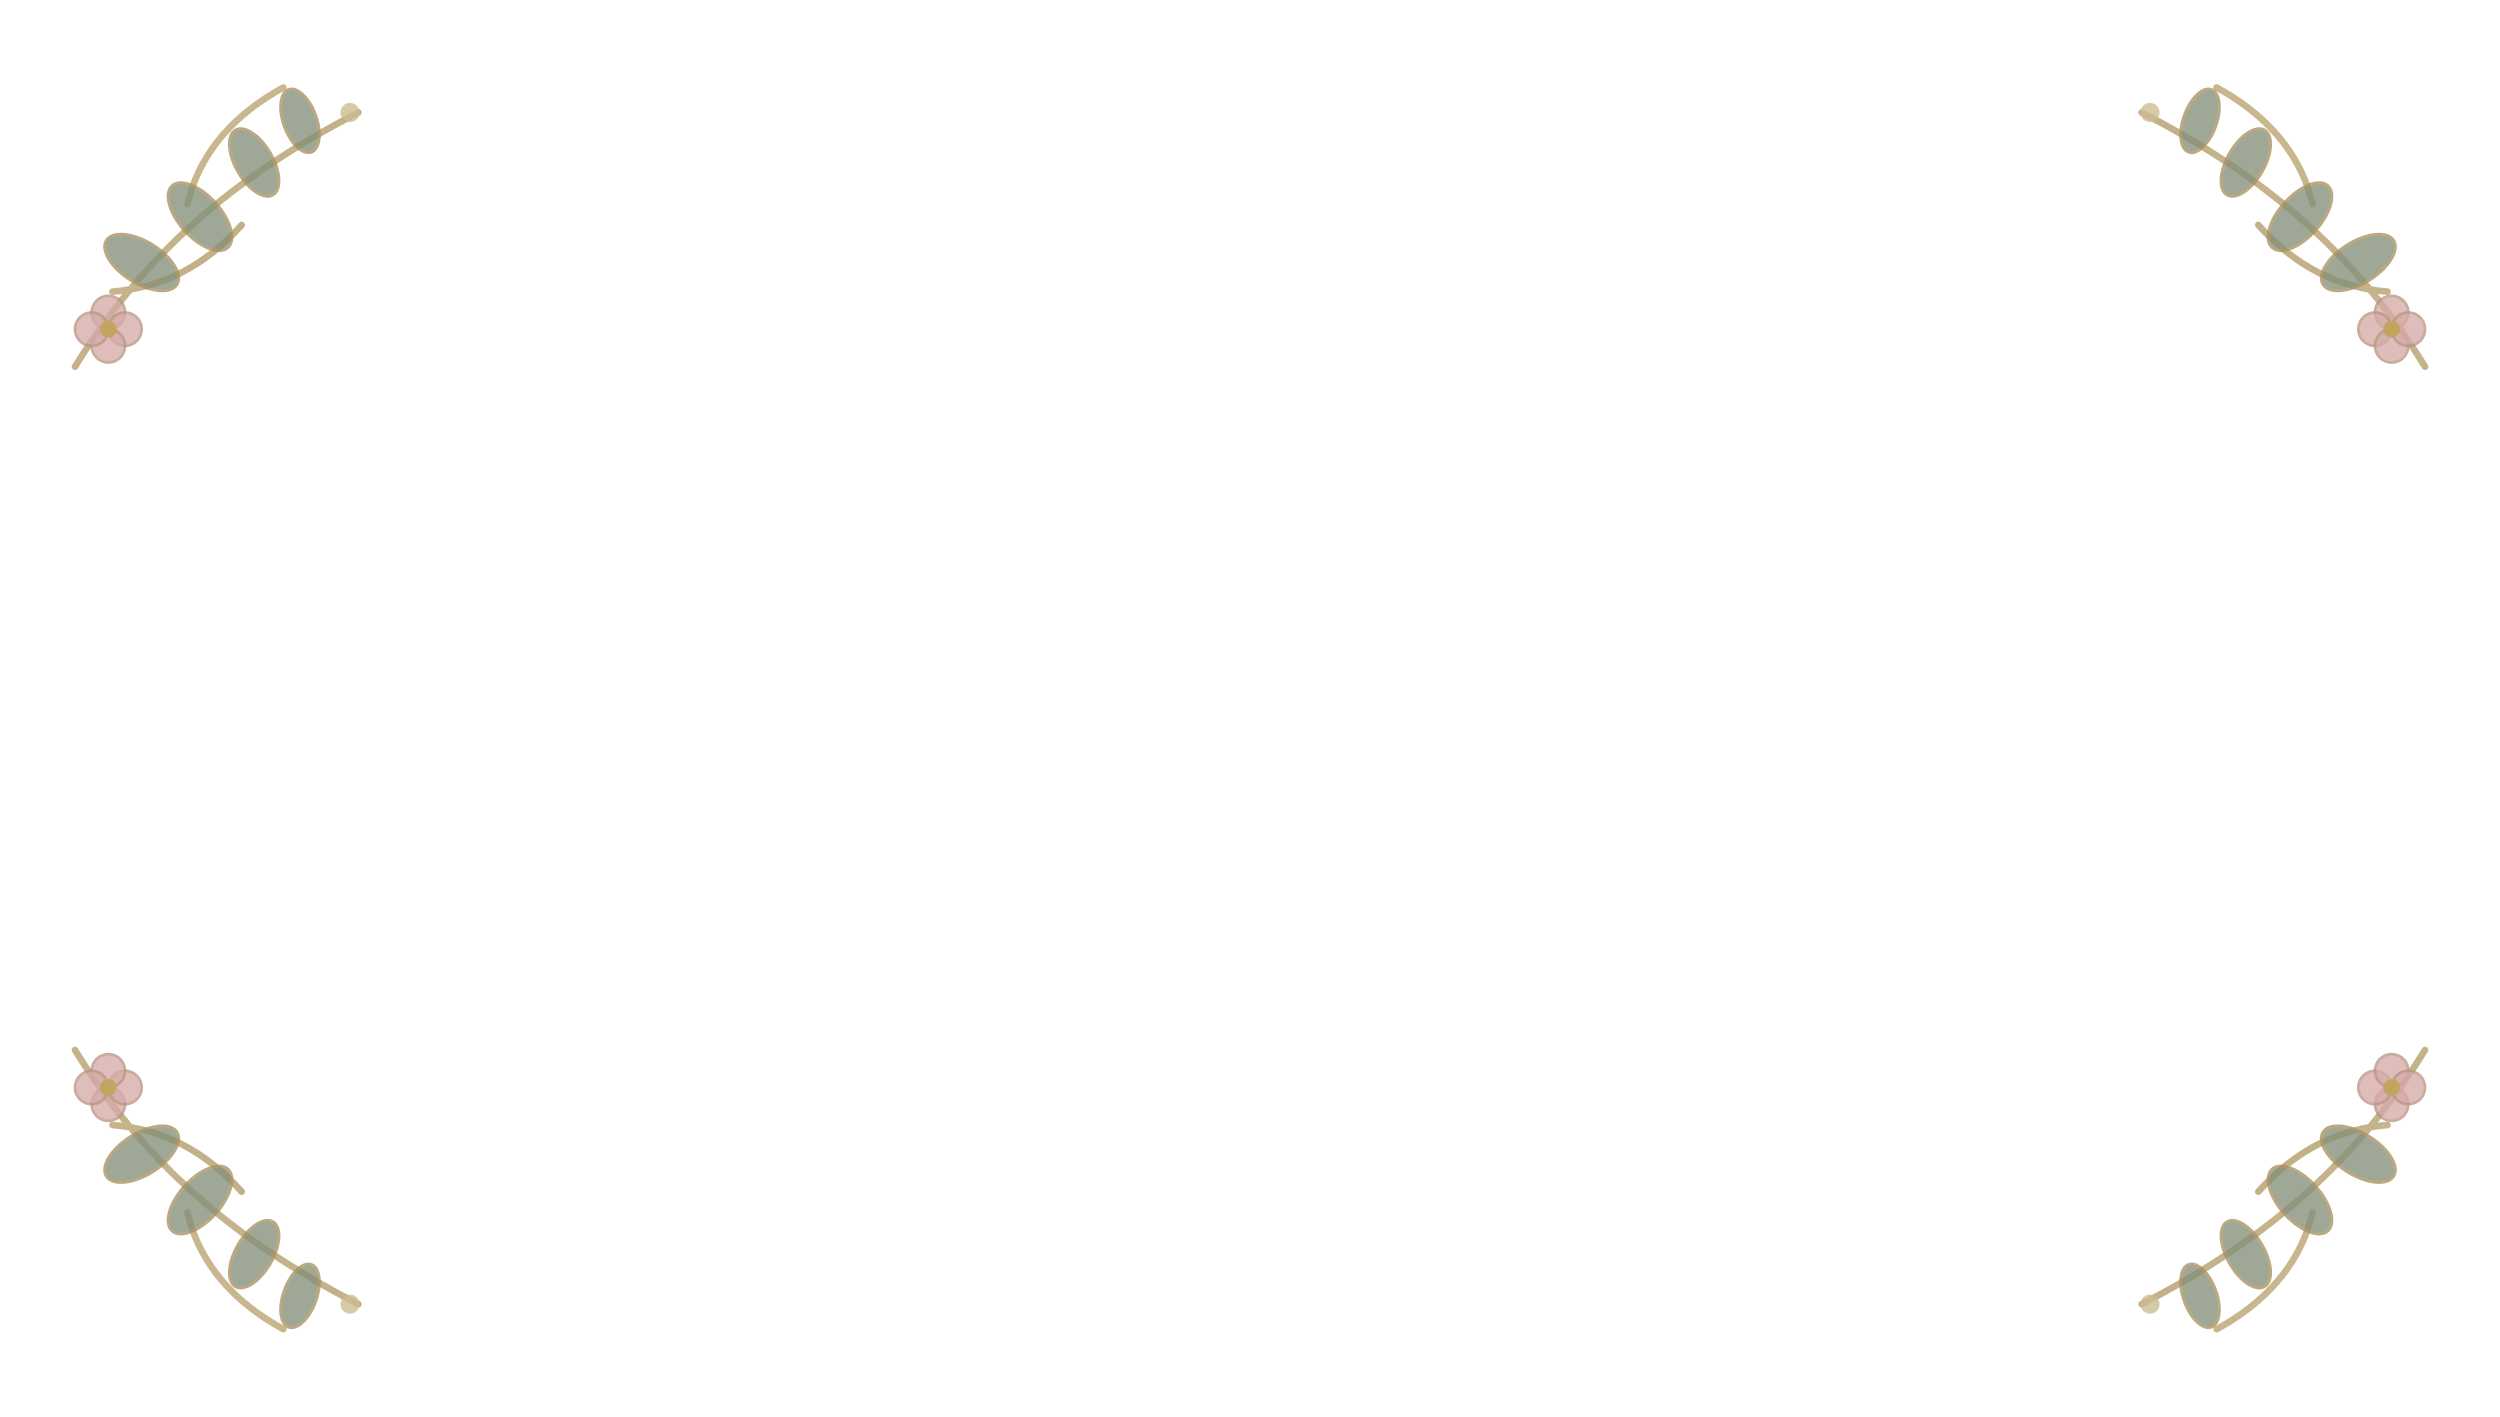
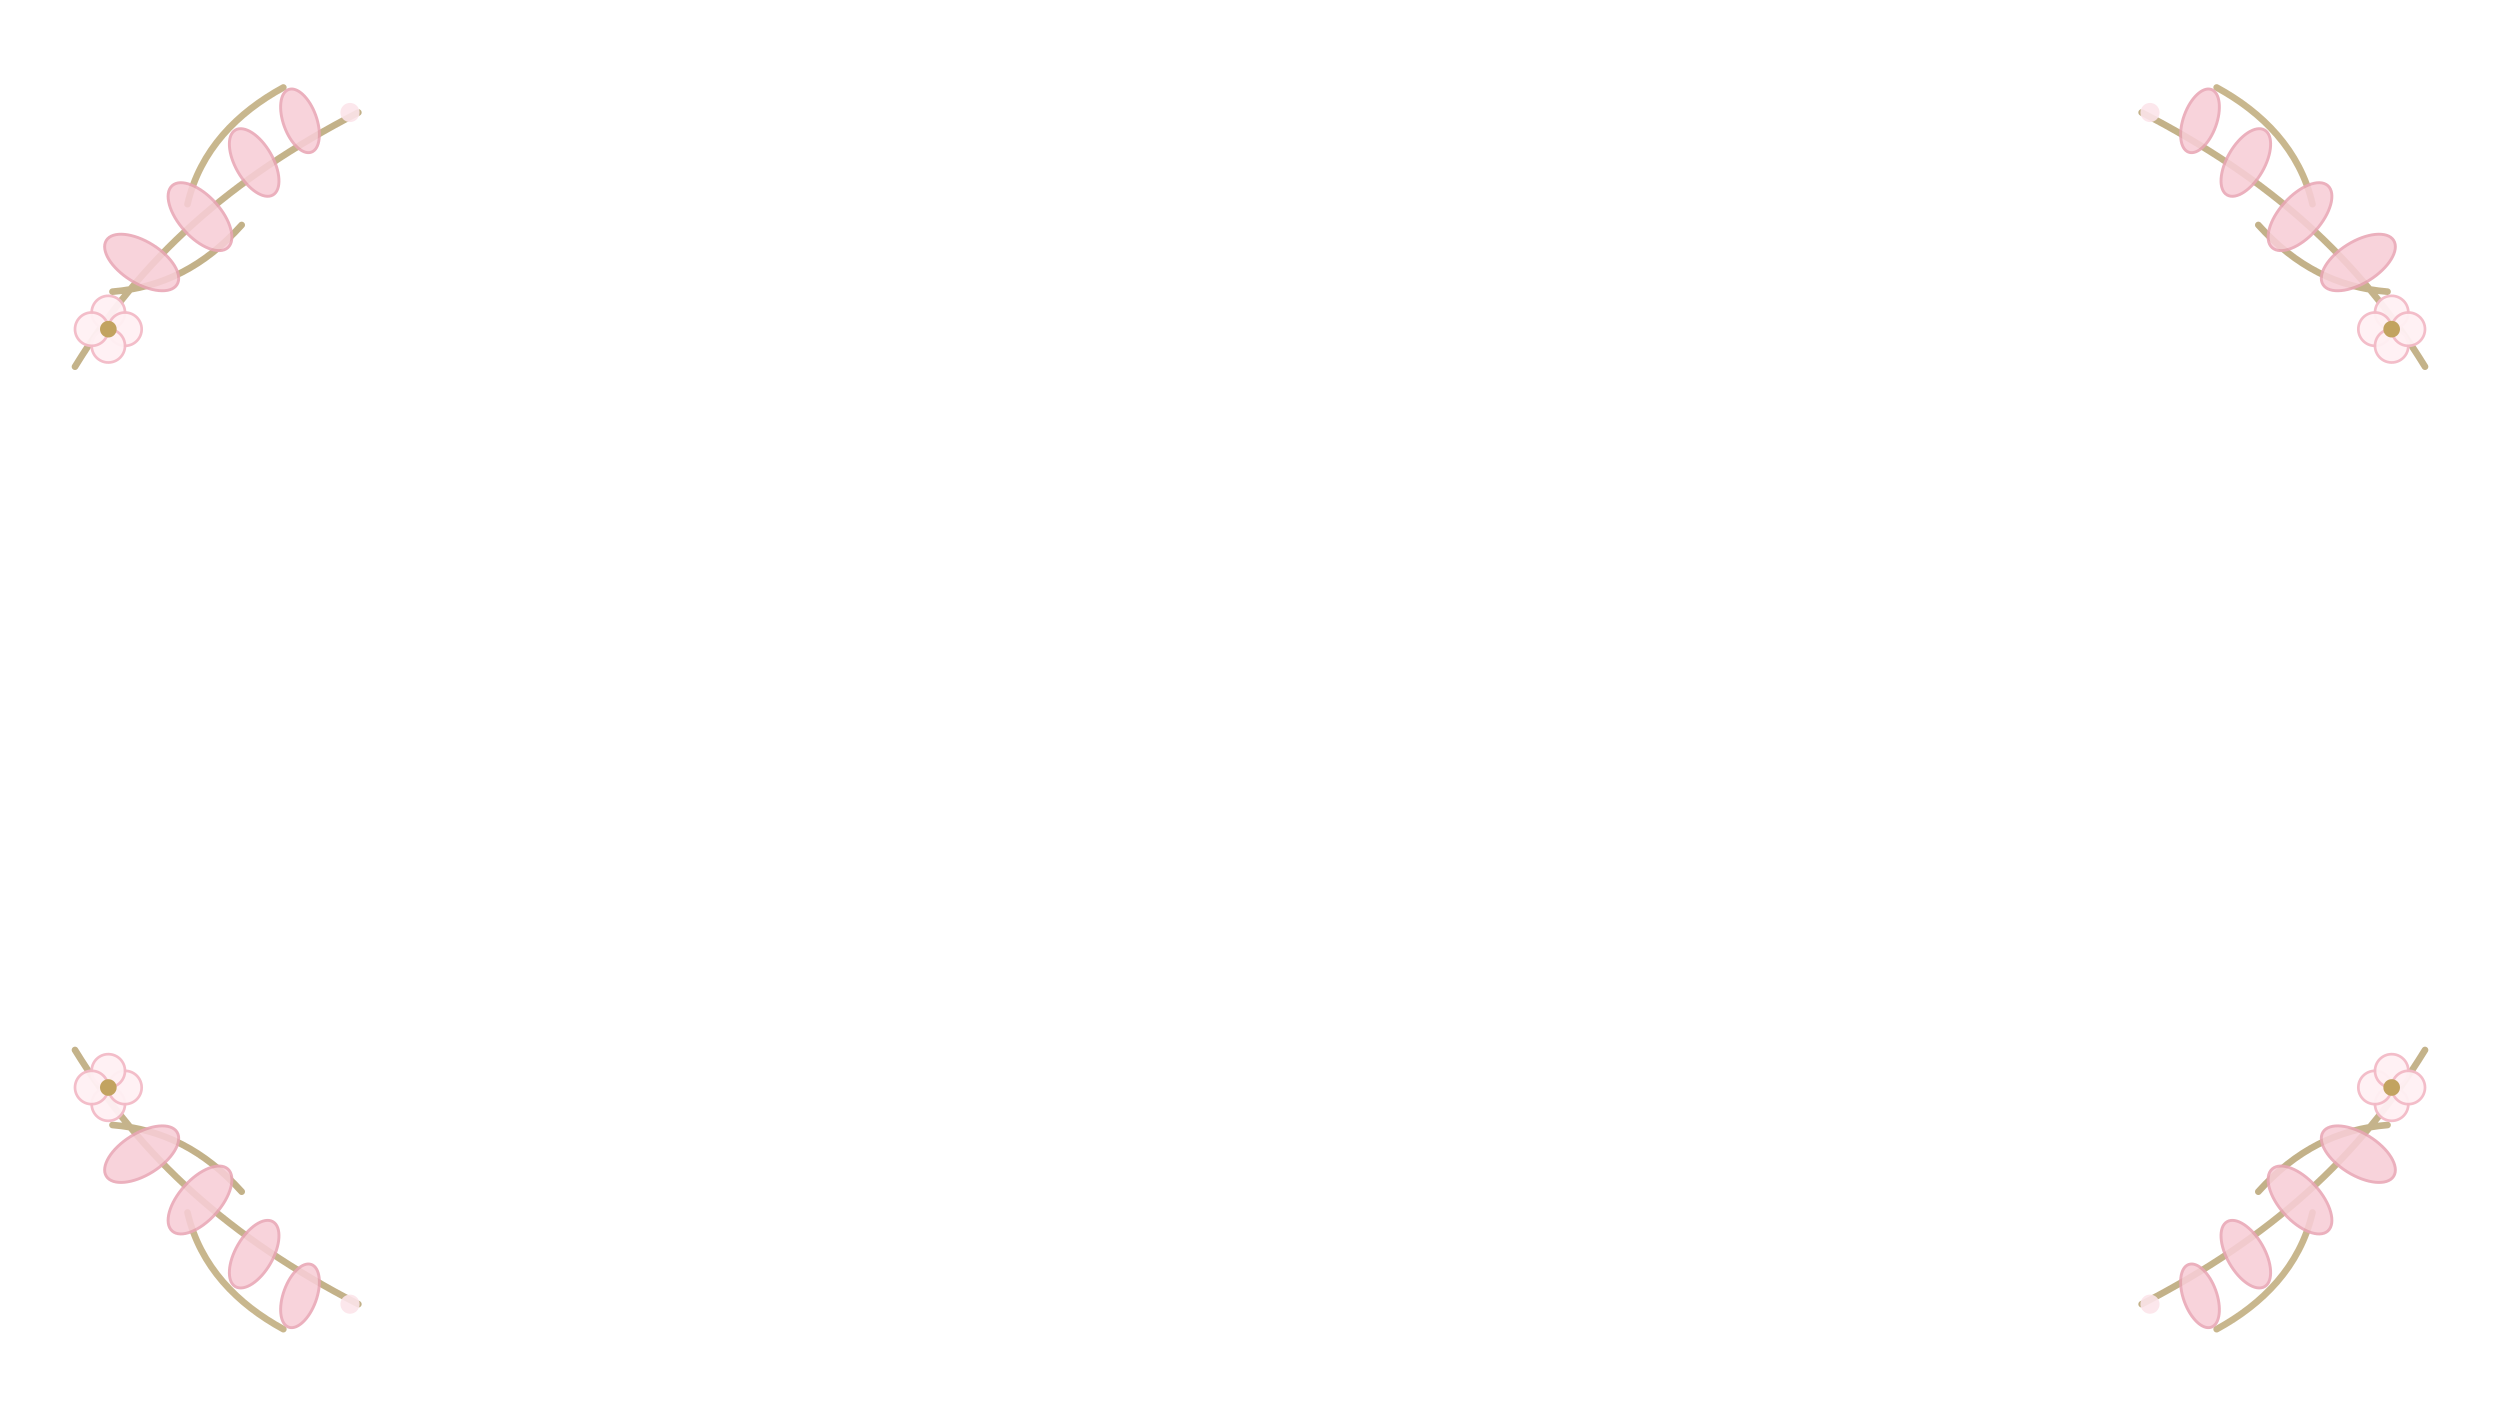
<svg xmlns="http://www.w3.org/2000/svg" viewBox="0 0 600 340" fill="none">
  <defs>
    <linearGradient id="gold" x1="0" y1="0" x2="1" y2="1">
      <stop offset="0" stop-color="#c8b27a" />
      <stop offset="1" stop-color="#9e8757" />
    </linearGradient>
    <style>
      .stem{stroke:url(#gold);stroke-width:1.6;stroke-linecap:round;stroke-linejoin:round;opacity:.78}
-       .leaf{fill:#849078;stroke:#a9905d;stroke-width:.7;opacity:.78}
-       .flower{fill:#d5aaa8;stroke:#b99582;stroke-width:.65;opacity:.78}
-       .bud{fill:#cdbd91;opacity:.8}
+       .leaf{fill:#f7cdd6;stroke:#e8a5b4;stroke-width:.7;opacity:.88}
+       .flower{fill:#fff0f3;stroke:#f2bac6;stroke-width:.65;opacity:.95}
+       .bud{fill:#fce4ea;opacity:.9}
    </style>
  </defs>
  <g>
    <path class="stem" d="M18 88C34 62 55 43 86 27M27 70C39 69 49 64 58 54M45 49C48 36 57 27 68 21" />
    <ellipse class="leaf" cx="34" cy="63" rx="5" ry="10" transform="rotate(-58 34 63)" />
    <ellipse class="leaf" cx="48" cy="52" rx="5" ry="10" transform="rotate(-42 48 52)" />
    <ellipse class="leaf" cx="61" cy="39" rx="4.5" ry="9" transform="rotate(-30 61 39)" />
    <ellipse class="leaf" cx="72" cy="29" rx="4" ry="8" transform="rotate(-20 72 29)" />
    <circle class="bud" cx="84" cy="27" r="2.3" />
    <g transform="translate(26 79)">
      <circle class="flower" cx="0" cy="-4" r="4" />
      <circle class="flower" cx="4" cy="0" r="4" />
      <circle class="flower" cx="0" cy="4" r="4" />
      <circle class="flower" cx="-4" cy="0" r="4" />
      <circle cx="0" cy="0" r="2" fill="#c2a360" />
    </g>
  </g>
  <g transform="translate(600 0) scale(-1 1)">
    <path class="stem" d="M18 88C34 62 55 43 86 27M27 70C39 69 49 64 58 54M45 49C48 36 57 27 68 21" />
    <ellipse class="leaf" cx="34" cy="63" rx="5" ry="10" transform="rotate(-58 34 63)" />
    <ellipse class="leaf" cx="48" cy="52" rx="5" ry="10" transform="rotate(-42 48 52)" />
    <ellipse class="leaf" cx="61" cy="39" rx="4.5" ry="9" transform="rotate(-30 61 39)" />
    <ellipse class="leaf" cx="72" cy="29" rx="4" ry="8" transform="rotate(-20 72 29)" />
    <circle class="bud" cx="84" cy="27" r="2.3" />
    <g transform="translate(26 79)">
      <circle class="flower" cx="0" cy="-4" r="4" />
      <circle class="flower" cx="4" cy="0" r="4" />
      <circle class="flower" cx="0" cy="4" r="4" />
      <circle class="flower" cx="-4" cy="0" r="4" />
      <circle cx="0" cy="0" r="2" fill="#c2a360" />
    </g>
  </g>
  <g transform="translate(0 340) scale(1 -1)">
    <path class="stem" d="M18 88C34 62 55 43 86 27M27 70C39 69 49 64 58 54M45 49C48 36 57 27 68 21" />
    <ellipse class="leaf" cx="34" cy="63" rx="5" ry="10" transform="rotate(-58 34 63)" />
    <ellipse class="leaf" cx="48" cy="52" rx="5" ry="10" transform="rotate(-42 48 52)" />
    <ellipse class="leaf" cx="61" cy="39" rx="4.5" ry="9" transform="rotate(-30 61 39)" />
    <ellipse class="leaf" cx="72" cy="29" rx="4" ry="8" transform="rotate(-20 72 29)" />
    <circle class="bud" cx="84" cy="27" r="2.3" />
    <g transform="translate(26 79)">
      <circle class="flower" cx="0" cy="-4" r="4" />
      <circle class="flower" cx="4" cy="0" r="4" />
      <circle class="flower" cx="0" cy="4" r="4" />
      <circle class="flower" cx="-4" cy="0" r="4" />
      <circle cx="0" cy="0" r="2" fill="#c2a360" />
    </g>
  </g>
  <g transform="translate(600 340) scale(-1 -1)">
    <path class="stem" d="M18 88C34 62 55 43 86 27M27 70C39 69 49 64 58 54M45 49C48 36 57 27 68 21" />
    <ellipse class="leaf" cx="34" cy="63" rx="5" ry="10" transform="rotate(-58 34 63)" />
    <ellipse class="leaf" cx="48" cy="52" rx="5" ry="10" transform="rotate(-42 48 52)" />
    <ellipse class="leaf" cx="61" cy="39" rx="4.5" ry="9" transform="rotate(-30 61 39)" />
    <ellipse class="leaf" cx="72" cy="29" rx="4" ry="8" transform="rotate(-20 72 29)" />
    <circle class="bud" cx="84" cy="27" r="2.3" />
    <g transform="translate(26 79)">
      <circle class="flower" cx="0" cy="-4" r="4" />
      <circle class="flower" cx="4" cy="0" r="4" />
      <circle class="flower" cx="0" cy="4" r="4" />
      <circle class="flower" cx="-4" cy="0" r="4" />
      <circle cx="0" cy="0" r="2" fill="#c2a360" />
    </g>
  </g>
</svg>
